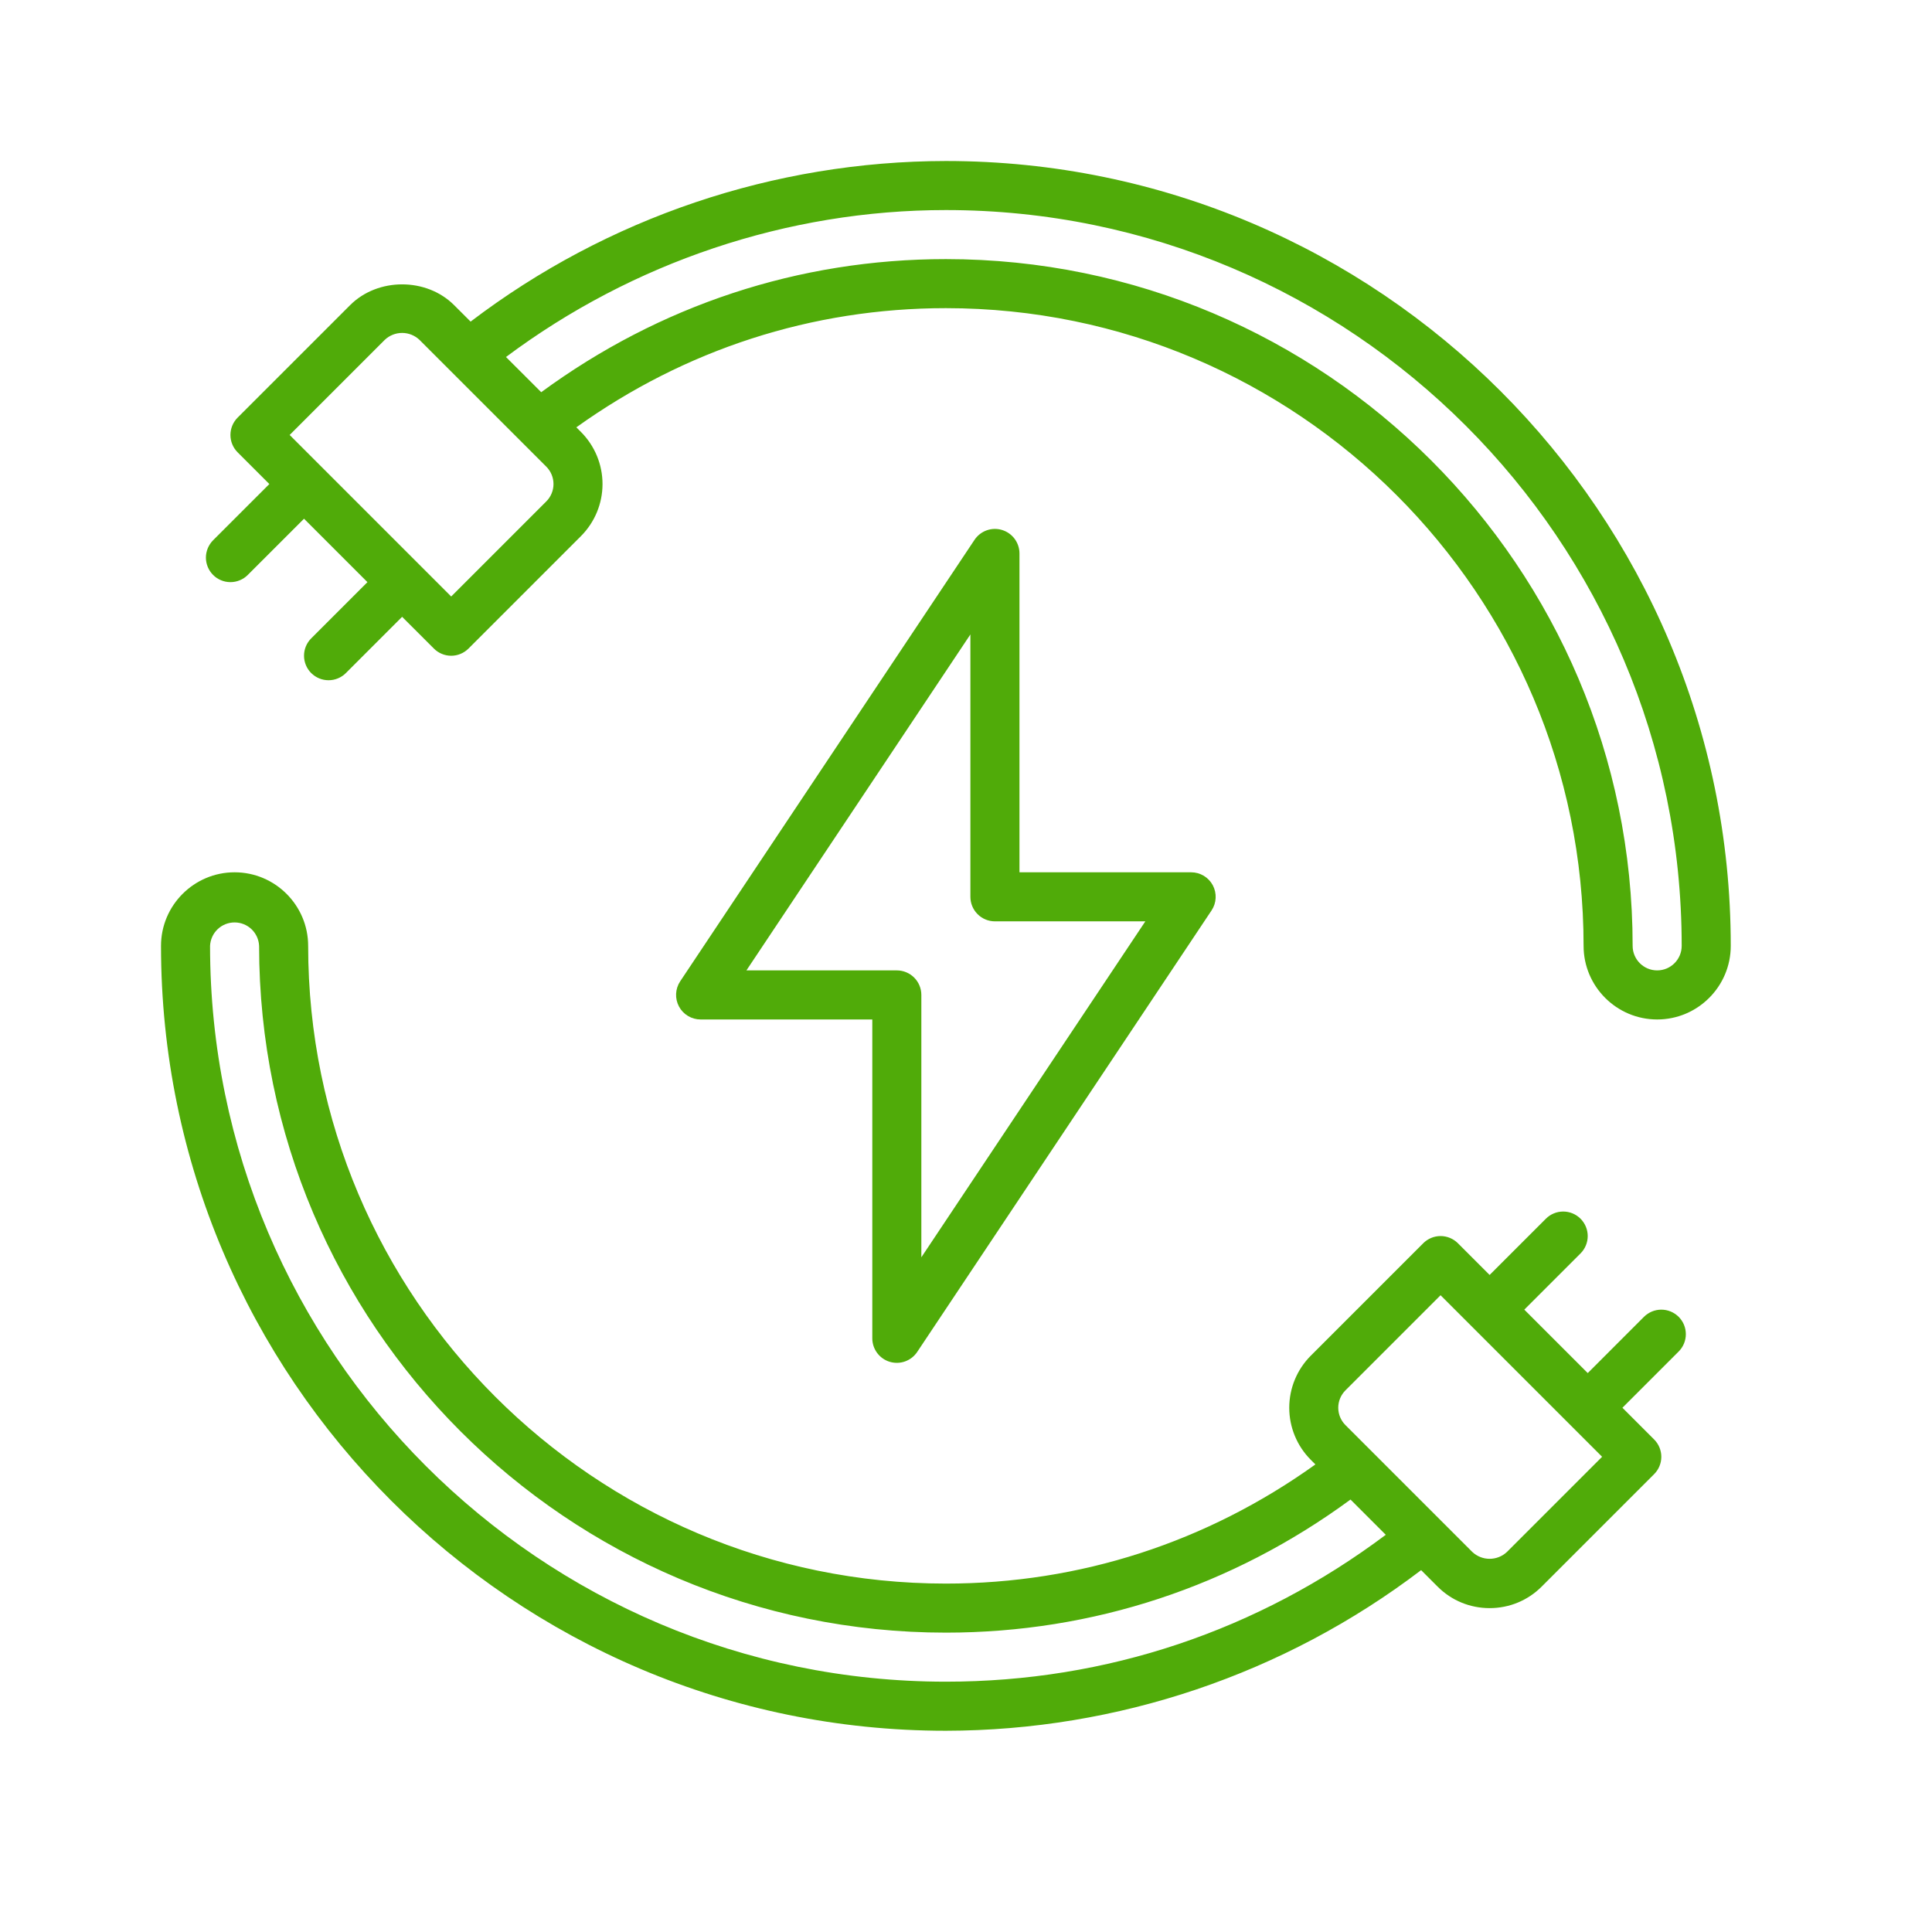
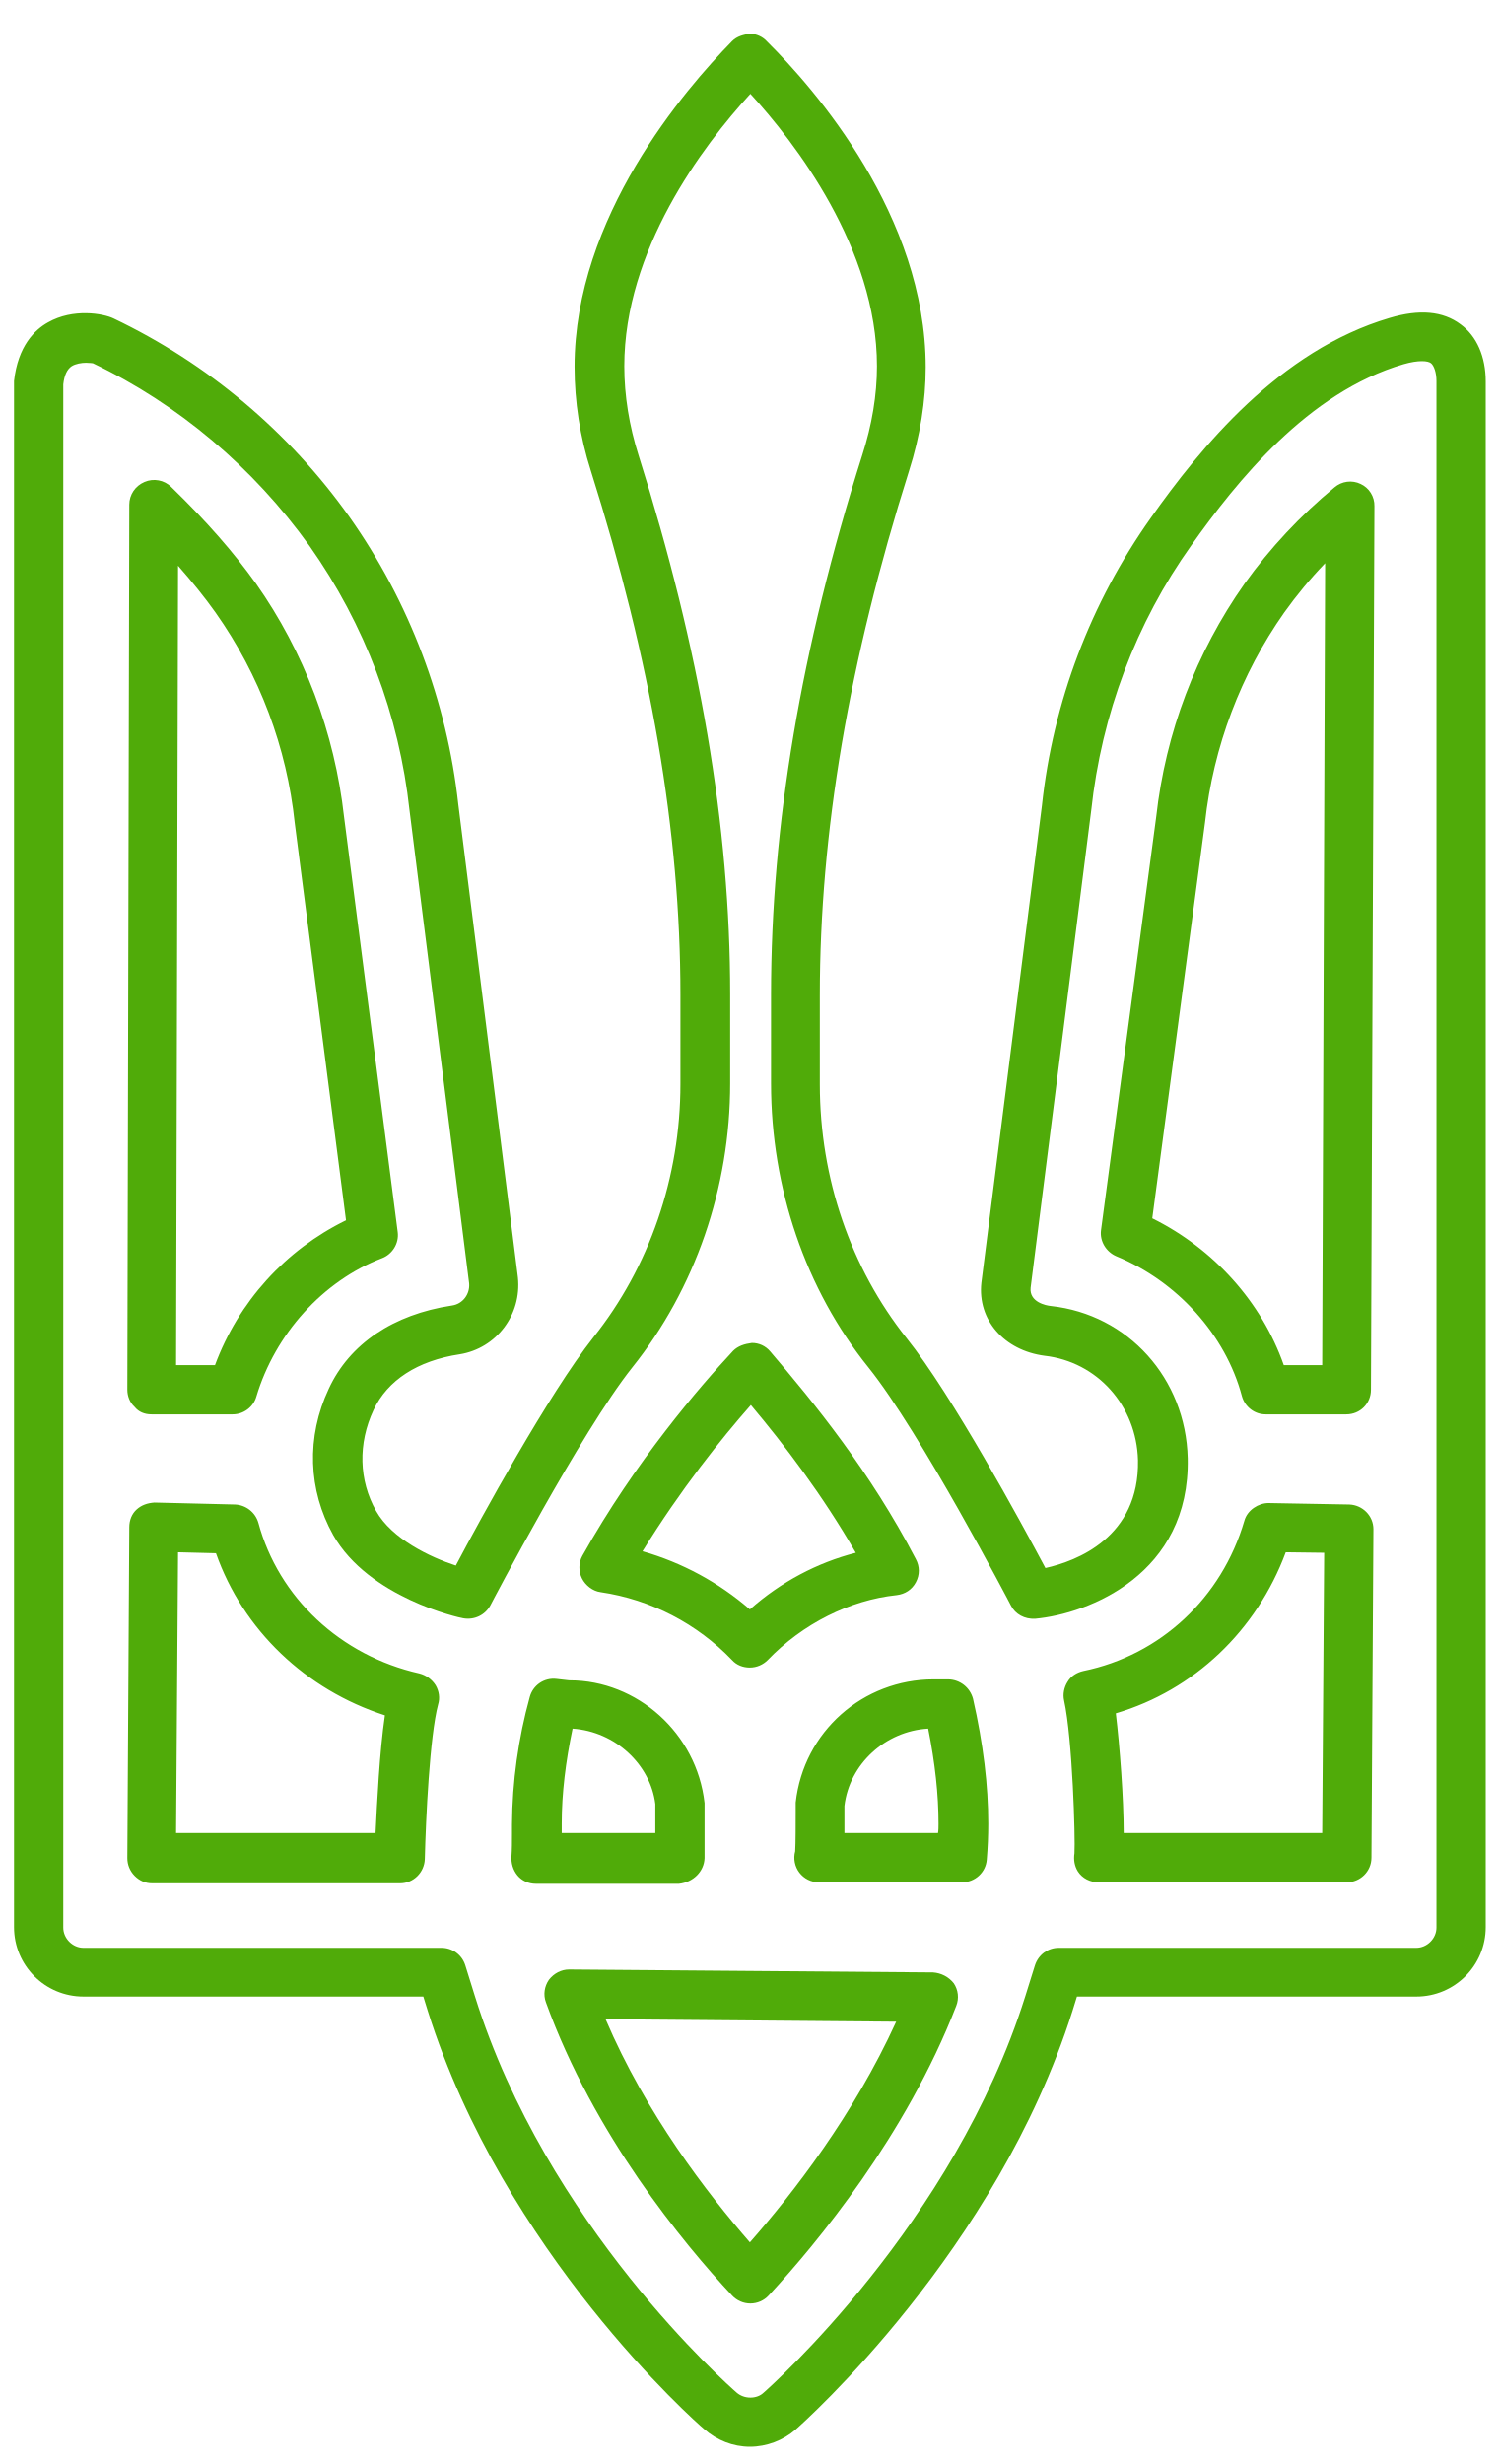
- <svg xmlns="http://www.w3.org/2000/svg" width="80" height="80" viewBox="0 0 80 80" fill="none">
-   <g id="svg-gobbler - 2023-06-21T140841.829 1">
-     <g id="Group">
-       <path id="Vector" d="M68.073 54.527L65.745 56.856L63.118 54.229L65.447 51.901C65.637 51.71 65.744 51.452 65.744 51.182C65.744 50.913 65.637 50.655 65.447 50.465C65.257 50.274 64.998 50.167 64.729 50.167C64.46 50.167 64.201 50.274 64.011 50.465L61.682 52.793L60.369 51.48C60.275 51.386 60.163 51.311 60.039 51.26C59.916 51.209 59.784 51.182 59.651 51.182C59.517 51.182 59.385 51.209 59.262 51.26C59.139 51.311 59.027 51.386 58.933 51.48L54.275 56.138C53.705 56.71 53.385 57.484 53.385 58.292C53.385 59.099 53.705 59.874 54.275 60.446L54.468 60.639C49.976 63.858 44.717 65.573 39.167 65.573C24.606 65.573 12.76 53.727 12.76 39.167C12.76 37.487 11.393 36.12 9.714 36.12C8.034 36.12 6.667 37.487 6.667 39.167C6.667 57.087 21.246 71.667 39.167 71.667C46.277 71.657 53.188 69.321 58.846 65.016L59.528 65.698C60.101 66.272 60.867 66.589 61.682 66.589C62.498 66.589 63.263 66.272 63.836 65.699L68.494 61.041C68.588 60.947 68.663 60.835 68.714 60.712C68.765 60.589 68.792 60.457 68.792 60.323C68.792 60.19 68.765 60.058 68.714 59.934C68.663 59.811 68.588 59.699 68.494 59.605L67.181 58.292L69.51 55.963C69.604 55.869 69.679 55.757 69.73 55.634C69.781 55.51 69.807 55.378 69.807 55.245C69.807 55.112 69.781 54.98 69.73 54.856C69.679 54.733 69.604 54.621 69.51 54.527C69.415 54.433 69.303 54.358 69.18 54.307C69.057 54.256 68.925 54.23 68.791 54.23C68.658 54.23 68.526 54.256 68.403 54.307C68.28 54.358 68.168 54.433 68.073 54.527ZM39.167 69.635C22.366 69.635 8.698 55.967 8.698 39.167C8.71 38.905 8.822 38.658 9.011 38.477C9.2 38.296 9.452 38.196 9.714 38.196C9.975 38.196 10.227 38.296 10.416 38.477C10.605 38.658 10.717 38.905 10.729 39.167C10.729 54.847 23.485 67.604 39.167 67.604C45.258 67.604 51.025 65.689 55.922 62.093L57.382 63.553C52.09 67.52 45.825 69.635 39.167 69.635ZM62.4 64.262C62.206 64.445 61.949 64.547 61.682 64.547C61.415 64.547 61.158 64.445 60.964 64.262L55.711 59.009C55.521 58.819 55.414 58.56 55.414 58.291C55.414 58.022 55.521 57.763 55.711 57.573L59.651 53.633L66.34 60.322L62.4 64.262Z" fill="#50AB09" />
-       <path id="Vector_2" d="M41.492 21.945C41.284 21.881 41.06 21.887 40.855 21.961C40.65 22.034 40.474 22.172 40.353 22.353L28.165 40.634C28.063 40.787 28.005 40.965 27.996 41.149C27.987 41.332 28.028 41.515 28.115 41.677C28.201 41.839 28.331 41.975 28.488 42.069C28.646 42.164 28.826 42.214 29.01 42.214H36.12V55.417C36.12 55.635 36.19 55.847 36.32 56.022C36.45 56.197 36.632 56.326 36.841 56.389C37.05 56.452 37.273 56.447 37.478 56.373C37.683 56.299 37.859 56.162 37.98 55.98L50.168 37.699C50.27 37.546 50.329 37.368 50.337 37.185C50.346 37.001 50.305 36.818 50.219 36.656C50.132 36.494 50.003 36.359 49.845 36.264C49.687 36.17 49.507 36.12 49.323 36.12H42.214V22.917C42.214 22.699 42.143 22.487 42.014 22.312C41.884 22.137 41.701 22.008 41.492 21.945ZM47.426 38.151L38.151 52.062V41.198C38.151 40.929 38.044 40.67 37.854 40.48C37.663 40.289 37.405 40.182 37.135 40.182H30.908L40.182 26.271V37.136C40.182 37.405 40.289 37.663 40.48 37.854C40.67 38.044 40.928 38.151 41.198 38.151H47.426Z" fill="#50AB09" />
-       <path id="Vector_3" d="M39.167 6.667C32.057 6.676 25.145 9.012 19.487 13.317L18.805 12.636C17.659 11.488 15.644 11.488 14.497 12.636L9.839 17.293C9.745 17.387 9.67 17.499 9.619 17.622C9.568 17.746 9.542 17.878 9.542 18.011C9.542 18.145 9.568 18.277 9.619 18.4C9.67 18.523 9.745 18.635 9.839 18.729L11.153 20.043L8.824 22.371C8.73 22.466 8.655 22.578 8.604 22.701C8.553 22.824 8.526 22.956 8.526 23.089C8.526 23.223 8.553 23.355 8.604 23.478C8.655 23.601 8.73 23.713 8.824 23.807C8.918 23.902 9.03 23.977 9.153 24.027C9.276 24.079 9.409 24.105 9.542 24.105C9.675 24.105 9.807 24.079 9.93 24.027C10.054 23.977 10.166 23.902 10.26 23.807L12.589 21.479L15.215 24.105L12.886 26.434C12.792 26.528 12.717 26.64 12.666 26.763C12.615 26.886 12.589 27.018 12.589 27.152C12.589 27.285 12.615 27.417 12.666 27.54C12.717 27.664 12.792 27.776 12.886 27.87C12.981 27.964 13.093 28.039 13.216 28.09C13.339 28.141 13.471 28.167 13.604 28.167C13.738 28.167 13.87 28.141 13.993 28.09C14.116 28.039 14.228 27.964 14.322 27.87L16.651 25.541L17.965 26.854C18.059 26.949 18.17 27.024 18.294 27.075C18.417 27.127 18.549 27.153 18.683 27.153C18.816 27.153 18.948 27.127 19.071 27.075C19.195 27.024 19.306 26.949 19.401 26.854L24.058 22.197C24.628 21.625 24.949 20.85 24.949 20.043C24.949 19.235 24.628 18.46 24.058 17.888L23.865 17.695C28.357 14.476 33.616 12.76 39.167 12.76C53.728 12.76 65.573 24.607 65.573 39.167C65.573 40.846 66.94 42.214 68.62 42.214C70.3 42.214 71.667 40.846 71.667 39.167C71.667 21.246 57.086 6.667 39.167 6.667ZM22.622 20.761L18.683 24.7L11.994 18.011L15.933 14.072C16.127 13.888 16.384 13.786 16.651 13.786C16.918 13.786 17.175 13.888 17.369 14.072L22.622 19.324C22.812 19.515 22.919 19.773 22.919 20.043C22.919 20.312 22.812 20.57 22.622 20.761ZM68.62 40.182C68.059 40.182 67.604 39.726 67.604 39.167C67.604 23.485 54.847 10.729 39.167 10.729C33.075 10.729 27.308 12.645 22.411 16.24L20.952 14.783C26.194 10.865 32.607 8.698 39.167 8.698C55.967 8.698 69.635 22.366 69.635 39.167C69.635 39.726 69.18 40.182 68.62 40.182Z" fill="#50AB09" />
-     </g>
-   </g>
+ <svg xmlns="http://www.w3.org/2000/svg" width="42" height="69" viewBox="0 0 42 69" fill="none">
+   <path d="M40.904 9.083C40.407 8.71 39.745 8.655 38.917 8.903C35.828 9.814 33.621 12.531 32.228 14.503C30.54 16.884 29.49 19.657 29.179 22.559L27.483 35.924C27.372 36.959 28.117 37.814 29.248 37.965C30.724 38.131 31.828 39.359 31.869 40.89C31.91 43.055 30.145 43.717 29.276 43.91C28.6 42.641 26.655 39.055 25.386 37.469C23.828 35.51 22.959 33 22.959 30.366V27.869C22.959 23.317 23.772 18.517 25.455 13.193C25.772 12.2 25.924 11.221 25.924 10.283C25.924 6.048 22.821 2.49 21.483 1.166C21.422 1.097 21.348 1.043 21.265 1.005C21.181 0.967 21.091 0.946 21 0.945C20.821 0.972 20.641 1.014 20.503 1.152C19.179 2.503 16.09 6.076 16.09 10.269C16.09 11.248 16.241 12.228 16.545 13.179C18.228 18.503 19.055 23.29 19.055 27.855V30.352C19.055 32.972 18.186 35.483 16.614 37.455C15.372 39.028 13.455 42.531 12.765 43.841C12.048 43.607 10.972 43.096 10.531 42.31C10.048 41.455 10.021 40.421 10.462 39.483C10.848 38.655 11.69 38.103 12.876 37.924C13.897 37.759 14.614 36.821 14.504 35.772L12.835 22.531C12.517 19.634 11.469 16.862 9.786 14.476C8.093 12.091 5.819 10.177 3.179 8.917C2.89 8.779 2.048 8.628 1.345 9.028C0.972 9.234 0.503 9.69 0.393 10.669V53.965C0.393 55.041 1.262 55.91 2.338 55.91H11.855L11.979 56.31C14.104 63.069 19.483 67.828 19.717 68.021C20.076 68.338 20.531 68.517 21 68.517C21.469 68.517 21.938 68.338 22.283 68.034C22.517 67.828 27.91 63.028 30.035 56.31L30.159 55.91H39.662C40.738 55.91 41.607 55.041 41.607 53.965V10.683C41.607 9.993 41.359 9.414 40.904 9.083ZM40.228 53.979C40.228 54.283 39.965 54.545 39.662 54.545H29.648C29.345 54.545 29.083 54.738 28.986 55.028L28.71 55.91C26.71 62.269 21.579 66.835 21.372 67.014C21.193 67.179 20.848 67.193 20.628 67C20.407 66.807 15.303 62.31 13.303 55.91L13.028 55.028C12.983 54.887 12.894 54.765 12.775 54.678C12.656 54.592 12.513 54.545 12.366 54.545H2.338C2.035 54.545 1.772 54.283 1.772 53.979V10.765C1.8 10.503 1.883 10.338 2.007 10.255C2.117 10.186 2.283 10.159 2.407 10.159C2.503 10.159 2.586 10.172 2.6 10.172C5 11.317 7.097 13.097 8.669 15.29C10.216 17.481 11.18 20.03 11.469 22.697L13.138 35.938C13.165 36.241 12.959 36.517 12.655 36.559C11.014 36.807 9.786 37.635 9.207 38.89C8.572 40.241 8.628 41.731 9.331 42.986C10.324 44.738 12.862 45.303 12.972 45.317C13.276 45.372 13.579 45.234 13.731 44.959C13.759 44.903 16.269 40.103 17.703 38.297C19.469 36.09 20.448 33.262 20.448 30.338V27.841C20.448 23.138 19.607 18.2 17.883 12.752C17.621 11.924 17.483 11.083 17.483 10.255C17.483 7.014 19.662 4.103 21.014 2.628C22.255 3.979 24.559 6.959 24.559 10.255C24.559 11.055 24.421 11.896 24.145 12.752C22.421 18.2 21.593 23.138 21.593 27.841V30.338C21.593 33.276 22.559 36.103 24.324 38.297C25.772 40.103 28.283 44.903 28.31 44.959C28.434 45.207 28.697 45.345 28.986 45.331C30.49 45.193 33.331 44.076 33.262 40.834C33.207 38.6 31.593 36.807 29.428 36.572C29.29 36.559 28.821 36.462 28.862 36.062L30.559 22.697C30.848 20.007 31.814 17.441 33.359 15.276C34.628 13.483 36.628 10.986 39.303 10.2C39.731 10.076 39.993 10.103 40.076 10.172C40.159 10.241 40.228 10.434 40.228 10.669V53.979Z" fill="#50AB09" />
+   <path d="M26.131 55.234L15.938 55.152C15.717 55.152 15.51 55.262 15.372 55.441C15.248 55.621 15.207 55.855 15.29 56.076C16.628 59.772 19.124 62.807 20.503 64.283C20.569 64.353 20.648 64.409 20.736 64.447C20.823 64.485 20.918 64.505 21.014 64.505C21.11 64.505 21.204 64.485 21.292 64.447C21.38 64.409 21.459 64.353 21.524 64.283C22.89 62.807 25.372 59.8 26.779 56.172C26.82 56.069 26.835 55.957 26.823 55.847C26.811 55.736 26.772 55.63 26.71 55.538C26.64 55.45 26.553 55.377 26.453 55.325C26.353 55.273 26.244 55.242 26.131 55.234ZM21 62.793C19.8 61.414 18.09 59.193 16.959 56.545L25.097 56.614C23.91 59.221 22.2 61.428 21 62.793ZM37.786 42.131L35.524 42.09C35.248 42.09 34.931 42.283 34.848 42.586C34.214 44.752 32.49 46.352 30.338 46.793C30.159 46.834 29.993 46.931 29.897 47.096C29.8 47.248 29.759 47.441 29.8 47.621C30.035 48.697 30.117 51.483 30.09 51.897C30.062 52.076 30.09 52.255 30.186 52.407C30.31 52.6 30.531 52.71 30.766 52.71H37.717C38.09 52.71 38.407 52.407 38.407 52.021L38.462 42.821C38.462 42.448 38.159 42.145 37.786 42.131ZM37.028 51.331H31.469C31.469 50.365 31.359 48.903 31.248 47.979C33.441 47.331 35.193 45.662 36.007 43.469L37.083 43.483L37.028 51.331ZM26.559 47.028H26.145C24.172 47.028 22.503 48.49 22.283 50.476V50.71C22.283 51.028 22.283 51.621 22.269 51.841C22.241 51.943 22.237 52.05 22.258 52.154C22.278 52.258 22.322 52.355 22.386 52.439C22.45 52.523 22.532 52.591 22.627 52.638C22.721 52.685 22.825 52.71 22.931 52.71H26.945C27.303 52.71 27.607 52.434 27.634 52.076C27.662 51.745 27.676 51.4 27.676 51.069C27.676 50.007 27.538 48.834 27.248 47.566C27.206 47.414 27.117 47.279 26.993 47.182C26.868 47.085 26.716 47.031 26.559 47.028ZM26.269 51.331H23.648V50.572C23.786 49.4 24.793 48.476 25.993 48.407C26.186 49.372 26.283 50.255 26.283 51.069C26.283 51.166 26.283 51.248 26.269 51.331ZM19.731 52.035V50.49C19.51 48.531 17.841 47.055 15.952 47.055H15.938L15.579 47.014C15.415 46.995 15.249 47.037 15.112 47.13C14.975 47.224 14.877 47.364 14.835 47.524C14.513 48.688 14.346 49.889 14.338 51.096V51.359C14.338 51.579 14.338 51.786 14.324 51.979C14.31 52.172 14.366 52.365 14.49 52.517C14.614 52.669 14.807 52.752 15 52.752H19.014C19.414 52.71 19.717 52.407 19.731 52.035ZM18.352 51.331H15.731V51.069C15.731 50.214 15.841 49.331 16.035 48.407C17.235 48.49 18.214 49.414 18.352 50.517V51.331ZM11.745 46.862C9.538 46.365 7.8 44.738 7.235 42.641C7.193 42.499 7.109 42.374 6.992 42.282C6.876 42.191 6.734 42.138 6.586 42.131L4.324 42.076C4.131 42.09 3.966 42.145 3.828 42.269C3.69 42.393 3.621 42.572 3.621 42.766L3.566 52.035C3.566 52.214 3.635 52.393 3.772 52.531C3.91 52.669 4.076 52.738 4.255 52.738H11.207C11.579 52.738 11.883 52.434 11.897 52.062C11.924 50.945 12.034 48.614 12.269 47.731C12.324 47.552 12.297 47.359 12.2 47.193C12.096 47.029 11.933 46.91 11.745 46.862ZM10.517 51.331H4.931L4.986 43.469L6.048 43.496C6.807 45.648 8.559 47.317 10.779 48.035C10.628 49.055 10.559 50.49 10.517 51.331ZM16.821 44.586C18.228 44.793 19.524 45.469 20.503 46.49C20.628 46.628 20.807 46.697 21 46.697C21.193 46.697 21.372 46.614 21.497 46.49C22.476 45.469 23.8 44.807 25.11 44.669C25.345 44.641 25.538 44.517 25.648 44.31C25.759 44.103 25.759 43.869 25.648 43.662C24.379 41.221 22.793 39.276 21.566 37.841C21.503 37.767 21.425 37.708 21.337 37.667C21.248 37.627 21.152 37.606 21.055 37.607C20.848 37.635 20.669 37.69 20.531 37.828C19.593 38.834 17.786 40.931 16.31 43.566C16.2 43.759 16.2 44.007 16.297 44.2C16.393 44.393 16.6 44.559 16.821 44.586ZM21.028 39.345C21.966 40.462 23.028 41.855 23.966 43.483C22.89 43.759 21.869 44.297 21 45.069C20.129 44.313 19.102 43.758 17.993 43.441C19.055 41.717 20.2 40.283 21.028 39.345ZM38.103 13.552C37.985 13.495 37.853 13.474 37.724 13.491C37.594 13.508 37.472 13.563 37.372 13.648C36.421 14.434 35.566 15.345 34.848 16.352C33.497 18.269 32.641 20.517 32.379 22.876L30.834 34.448C30.793 34.752 30.972 35.055 31.262 35.179C32.972 35.883 34.324 37.386 34.779 39.096C34.862 39.4 35.138 39.607 35.441 39.607H37.703C38.09 39.607 38.393 39.303 38.393 38.917L38.49 14.172C38.493 14.043 38.458 13.915 38.389 13.804C38.321 13.694 38.221 13.606 38.103 13.552ZM37.028 38.228H35.952C35.331 36.462 33.993 34.972 32.269 34.117L33.745 23.041C33.979 20.903 34.752 18.876 35.965 17.152C36.31 16.669 36.697 16.2 37.11 15.772L37.028 38.228ZM4.241 39.607H6.517C6.821 39.607 7.097 39.4 7.179 39.11C7.703 37.359 9.041 35.869 10.697 35.234C10.986 35.124 11.179 34.821 11.138 34.503L9.635 22.876C9.372 20.517 8.517 18.255 7.166 16.338C6.545 15.469 5.8 14.614 4.793 13.634C4.697 13.54 4.574 13.476 4.442 13.452C4.309 13.427 4.172 13.443 4.048 13.496C3.786 13.607 3.621 13.855 3.621 14.131L3.566 38.917C3.566 39.096 3.635 39.276 3.772 39.4C3.883 39.538 4.048 39.607 4.241 39.607ZM4.986 15.841C5.386 16.297 5.731 16.724 6.035 17.152C7.268 18.897 8.033 20.93 8.255 23.055L9.69 34.172C7.992 35.003 6.678 36.455 6.021 38.228H4.931L4.986 15.841Z" fill="#50AB09" />
</svg>
